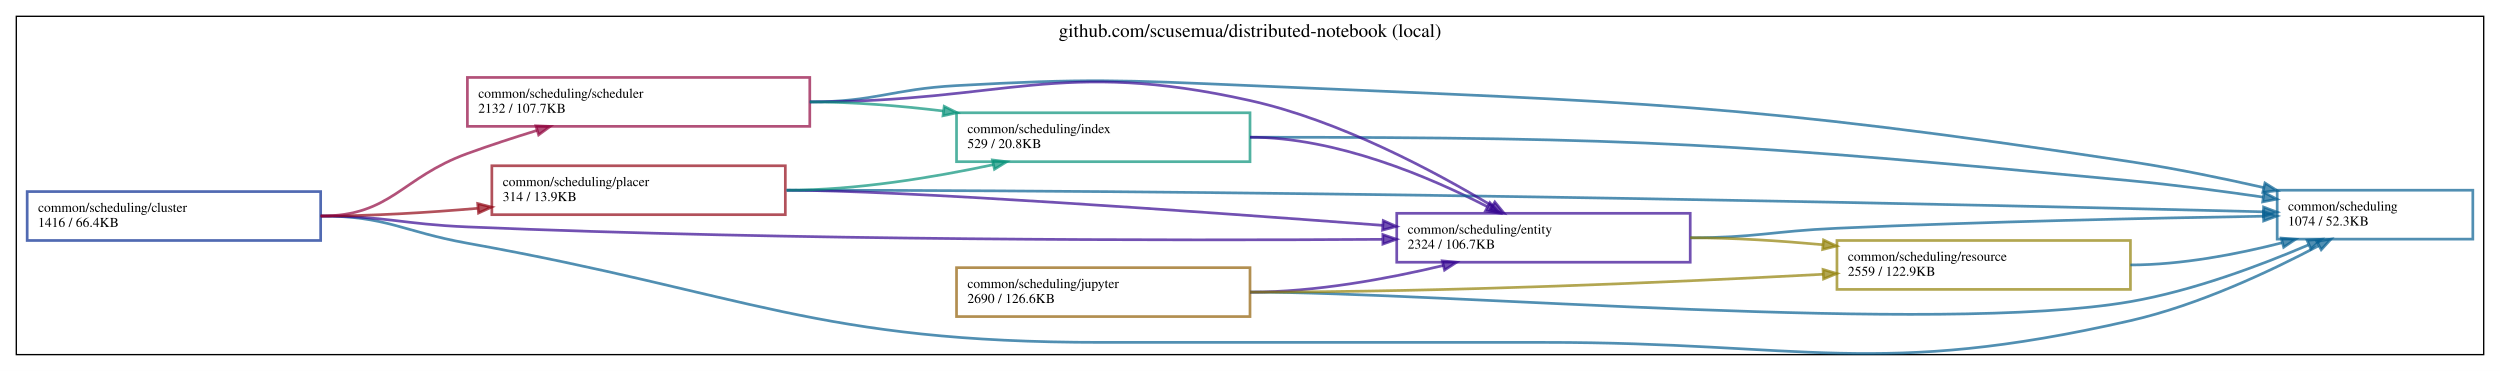
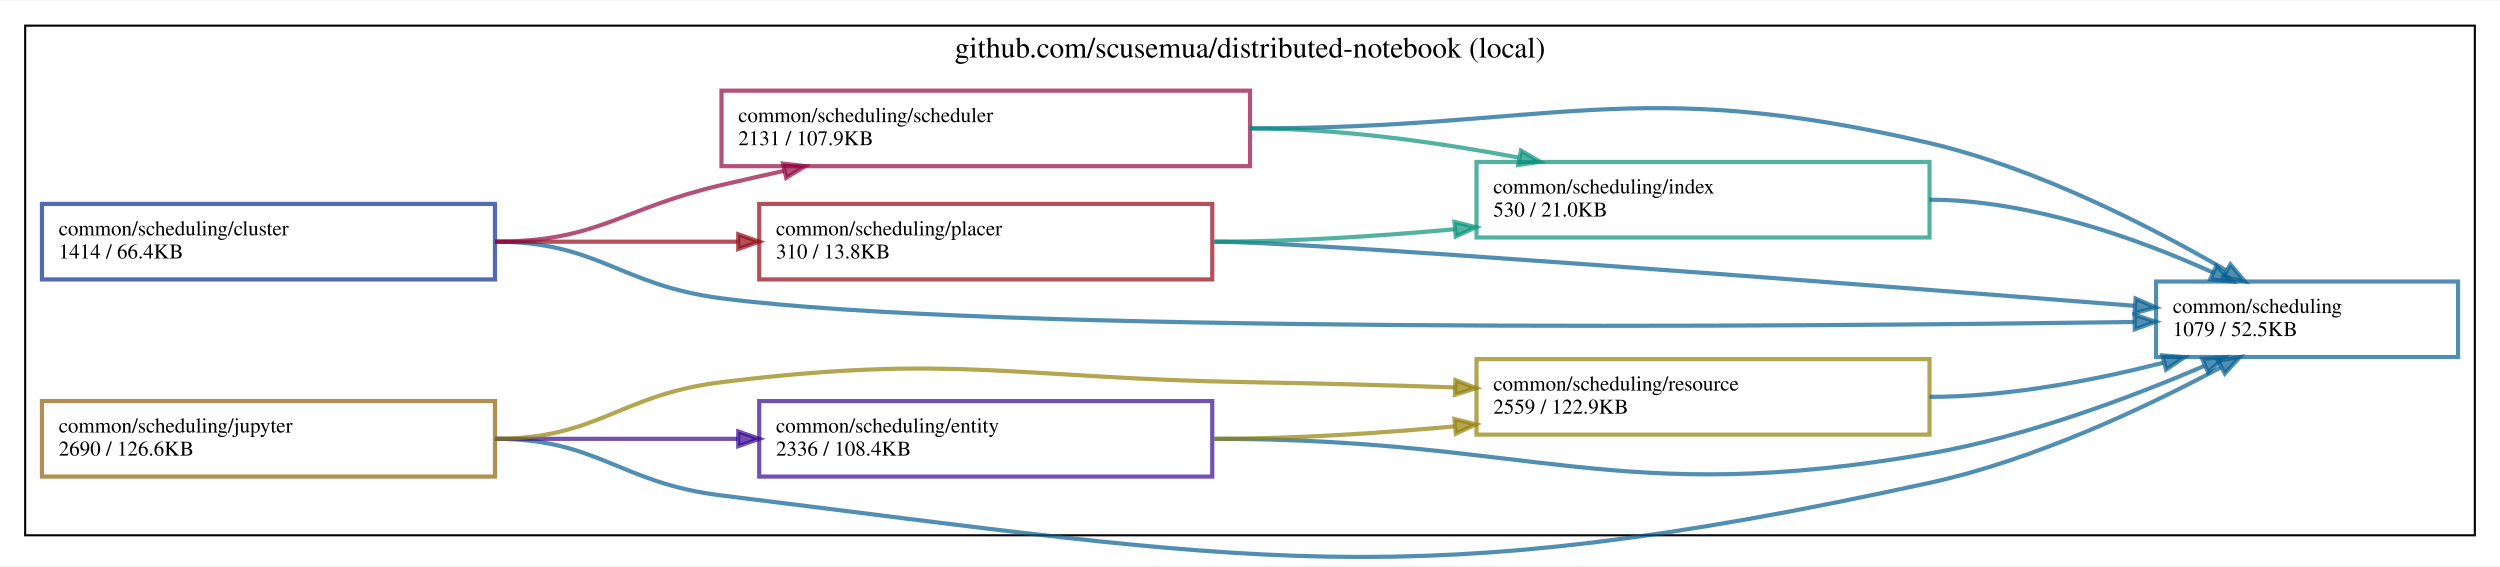
- <svg xmlns="http://www.w3.org/2000/svg" xmlns:xlink="http://www.w3.org/1999/xlink" width="1840pt" height="273pt" viewBox="0.00 0.00 1840.00 273.00">
-   <g id="graph0" class="graph" transform="scale(1 1) rotate(0) translate(4 269)">
-     <polygon fill="white" stroke="transparent" points="-4,4 -4,-269 1836,-269 1836,4 -4,4" />
+ <svg xmlns="http://www.w3.org/2000/svg" xmlns:xlink="http://www.w3.org/1999/xlink" width="1192pt" height="270pt" viewBox="0.00 0.00 1192.00 269.54">
+   <g id="graph0" class="graph" transform="scale(1 1) rotate(0) translate(4 265.54)">
+     <polygon fill="white" stroke="transparent" points="-4,4 -4,-265.54 1188,-265.54 1188,4 -4,4" />
    <g id="clust1" class="cluster">
      <g id="a_clust1">
        <a xlink:href="https://pkg.go.dev/github.com/scusemua/distributed-notebook@" xlink:title="github.com/scusemua/distributed-notebook (local)">
-           <polygon fill="none" stroke="black" points="8,-8 8,-257 1824,-257 1824,-8 8,-8" />
-           <text text-anchor="middle" x="916" y="-241.8" font-family="Times,serif" font-size="14.00">github.com/scusemua/distributed-notebook (local)</text>
+           <polygon fill="none" stroke="black" points="8,-10.54 8,-253.54 1176,-253.54 1176,-10.54 8,-10.54" />
+           <text text-anchor="middle" x="592" y="-238.34" font-family="Times,serif" font-size="14.00">github.com/scusemua/distributed-notebook (local)</text>
        </a>
      </g>
    </g>
    <g id="node1" class="node">
      <g id="a_node1">
        <a xlink:href="https://pkg.go.dev/github.com/scusemua/distributed-notebook/common/scheduling" xlink:title="github.com/scusemua/distributed-notebook/common/scheduling" target="_graphviz">
-           <polygon fill="none" stroke="#075f91" stroke-width="2" stroke-opacity="0.698" points="1816,-129 1672,-129 1672,-93 1816,-93 1816,-129" />
-           <text text-anchor="start" x="1680" y="-114" font-family="Times,serif" font-size="10.00">common/scheduling</text>
-           <text text-anchor="start" x="1680" y="-103" font-family="Times,serif" font-size="10.00">1074 / 52.3KB</text>
+           <polygon fill="none" stroke="#075f91" stroke-width="2" stroke-opacity="0.698" points="1168,-131.54 1024,-131.54 1024,-95.54 1168,-95.54 1168,-131.54" />
+           <text text-anchor="start" x="1032" y="-116.54" font-family="Times,serif" font-size="10.00">common/scheduling</text>
+           <text text-anchor="start" x="1032" y="-105.54" font-family="Times,serif" font-size="10.00">1079 / 52.5KB</text>
        </a>
      </g>
    </g>
    <g id="node2" class="node">
      <g id="a_node2">
        <a xlink:href="https://pkg.go.dev/github.com/scusemua/distributed-notebook/common/scheduling/cluster" xlink:title="github.com/scusemua/distributed-notebook/common/scheduling/cluster" target="_graphviz">
-           <polygon fill="none" stroke="#072a91" stroke-width="2" stroke-opacity="0.698" points="232,-128 16,-128 16,-92 232,-92 232,-128" />
-           <text text-anchor="start" x="24" y="-113" font-family="Times,serif" font-size="10.00">common/scheduling/cluster</text>
-           <text text-anchor="start" x="24" y="-102" font-family="Times,serif" font-size="10.00">1416 / 66.4KB</text>
+           <polygon fill="none" stroke="#072a91" stroke-width="2" stroke-opacity="0.698" points="232,-168.54 16,-168.54 16,-132.54 232,-132.54 232,-168.54" />
+           <text text-anchor="start" x="24" y="-153.54" font-family="Times,serif" font-size="10.00">common/scheduling/cluster</text>
+           <text text-anchor="start" x="24" y="-142.54" font-family="Times,serif" font-size="10.00">1414 / 66.4KB</text>
        </a>
      </g>
    </g>
    <g id="edge1" class="edge">
      <g id="a_edge1">
        <a xlink:title="github.com/scusemua/distributed-notebook/common/scheduling/cluster -&gt; github.com/scusemua/distributed-notebook/common/scheduling">
-           <path fill="none" stroke="#075f91" stroke-width="2" stroke-opacity="0.698" d="M232,-110C280.82,-110 291.96,-98.65 340,-90 546.75,-52.77 596.92,-17 807,-17 807,-17 807,-17 1133,-17 1324.69,-17 1377.1,9.58 1564,-33 1613.91,-44.37 1667.22,-69.47 1702.56,-88.14" />
-           <polygon fill="#075f91" fill-opacity="0.698" stroke="#075f91" stroke-width="2" stroke-opacity="0.698" points="1701.11,-91.34 1711.58,-92.98 1704.42,-85.17 1701.11,-91.34" />
+           <path fill="none" stroke="#075f91" stroke-width="2" stroke-opacity="0.698" d="M232,-150.54C281.48,-150.54 290.93,-129.91 340,-123.54 468.05,-106.91 846.12,-109.95 1013.58,-112.24" />
+           <polygon fill="#075f91" fill-opacity="0.698" stroke="#075f91" stroke-width="2" stroke-opacity="0.698" points="1013.77,-115.74 1023.82,-112.38 1013.87,-108.74 1013.77,-115.74" />
+         </a>
+       </g>
+     </g>
+     <g id="node6" class="node">
+       <g id="a_node6">
+         <a xlink:href="https://pkg.go.dev/github.com/scusemua/distributed-notebook/common/scheduling/placer" xlink:title="github.com/scusemua/distributed-notebook/common/scheduling/placer" target="_graphviz">
+           <polygon fill="none" stroke="#910714" stroke-width="2" stroke-opacity="0.698" points="574,-168.54 358,-168.54 358,-132.54 574,-132.54 574,-168.54" />
+           <text text-anchor="start" x="366" y="-153.54" font-family="Times,serif" font-size="10.00">common/scheduling/placer</text>
+           <text text-anchor="start" x="366" y="-142.54" font-family="Times,serif" font-size="10.00">310 / 13.8KB</text>
+         </a>
+       </g>
+     </g>
+     <g id="edge2" class="edge">
+       <g id="a_edge2">
+         <a xlink:title="github.com/scusemua/distributed-notebook/common/scheduling/cluster -&gt; github.com/scusemua/distributed-notebook/common/scheduling/placer">
+           <path fill="none" stroke="#910714" stroke-width="2" stroke-opacity="0.698" d="M232,-150.54C269.62,-150.54 310.66,-150.54 347.67,-150.54" />
+           <polygon fill="#910714" fill-opacity="0.698" stroke="#910714" stroke-width="2" stroke-opacity="0.698" points="347.99,-154.04 357.99,-150.54 347.99,-147.04 347.99,-154.04" />
+         </a>
+       </g>
+     </g>
+     <g id="node8" class="node">
+       <g id="a_node8">
+         <a xlink:href="https://pkg.go.dev/github.com/scusemua/distributed-notebook/common/scheduling/scheduler" xlink:title="github.com/scusemua/distributed-notebook/common/scheduling/scheduler" target="_graphviz">
+           <polygon fill="none" stroke="#91073f" stroke-width="2" stroke-opacity="0.698" points="592,-222.54 340,-222.54 340,-186.54 592,-186.54 592,-222.54" />
+           <text text-anchor="start" x="348" y="-207.54" font-family="Times,serif" font-size="10.00">common/scheduling/scheduler</text>
+           <text text-anchor="start" x="348" y="-196.54" font-family="Times,serif" font-size="10.00">2131 / 107.9KB</text>
+         </a>
+       </g>
+     </g>
+     <g id="edge3" class="edge">
+       <g id="a_edge3">
+         <a xlink:title="github.com/scusemua/distributed-notebook/common/scheduling/cluster -&gt; github.com/scusemua/distributed-notebook/common/scheduling/scheduler">
+           <path fill="none" stroke="#91073f" stroke-width="2" stroke-opacity="0.698" d="M232,-150.54C281.48,-150.54 291.81,-166.32 340,-177.54 349.65,-179.79 359.73,-182.07 369.81,-184.31" />
+           <polygon fill="#91073f" fill-opacity="0.698" stroke="#91073f" stroke-width="2" stroke-opacity="0.698" points="369.34,-187.79 379.86,-186.53 370.85,-180.96 369.34,-187.79" />
        </a>
      </g>
    </g>
    <g id="node3" class="node">
      <g id="a_node3">
        <a xlink:href="https://pkg.go.dev/github.com/scusemua/distributed-notebook/common/scheduling/entity" xlink:title="github.com/scusemua/distributed-notebook/common/scheduling/entity" target="_graphviz">
-           <polygon fill="none" stroke="#360791" stroke-width="2" stroke-opacity="0.698" points="1240,-112 1024,-112 1024,-76 1240,-76 1240,-112" />
-           <text text-anchor="start" x="1032" y="-97" font-family="Times,serif" font-size="10.00">common/scheduling/entity</text>
-           <text text-anchor="start" x="1032" y="-86" font-family="Times,serif" font-size="10.00">2324 / 106.7KB</text>
-         </a>
-       </g>
-     </g>
-     <g id="edge2" class="edge">
-       <g id="a_edge2">
-         <a xlink:title="github.com/scusemua/distributed-notebook/common/scheduling/cluster -&gt; github.com/scusemua/distributed-notebook/common/scheduling/entity">
-           <path fill="none" stroke="#360791" stroke-width="2" stroke-opacity="0.698" d="M232,-110C280.13,-110 291.91,-104.02 340,-102 578.92,-91.95 858.77,-91.87 1013.34,-92.85" />
-           <polygon fill="#360791" fill-opacity="0.698" stroke="#360791" stroke-width="2" stroke-opacity="0.698" points="1013.77,-96.35 1023.79,-92.92 1013.82,-89.35 1013.77,-96.35" />
-         </a>
-       </g>
-     </g>
-     <g id="node6" class="node">
-       <g id="a_node6">
-         <a xlink:href="https://pkg.go.dev/github.com/scusemua/distributed-notebook/common/scheduling/placer" xlink:title="github.com/scusemua/distributed-notebook/common/scheduling/placer" target="_graphviz">
-           <polygon fill="none" stroke="#910714" stroke-width="2" stroke-opacity="0.698" points="574,-147 358,-147 358,-111 574,-111 574,-147" />
-           <text text-anchor="start" x="366" y="-132" font-family="Times,serif" font-size="10.00">common/scheduling/placer</text>
-           <text text-anchor="start" x="366" y="-121" font-family="Times,serif" font-size="10.00">314 / 13.9KB</text>
-         </a>
-       </g>
-     </g>
-     <g id="edge3" class="edge">
-       <g id="a_edge3">
-         <a xlink:title="github.com/scusemua/distributed-notebook/common/scheduling/cluster -&gt; github.com/scusemua/distributed-notebook/common/scheduling/placer">
-           <path fill="none" stroke="#910714" stroke-width="2" stroke-opacity="0.698" d="M232,-110C269.65,-110 310.62,-112.5 347.55,-115.68" />
-           <polygon fill="#910714" fill-opacity="0.698" stroke="#910714" stroke-width="2" stroke-opacity="0.698" points="347.58,-119.19 357.85,-116.59 348.2,-112.22 347.58,-119.19" />
-         </a>
-       </g>
-     </g>
-     <g id="node8" class="node">
-       <g id="a_node8">
-         <a xlink:href="https://pkg.go.dev/github.com/scusemua/distributed-notebook/common/scheduling/scheduler" xlink:title="github.com/scusemua/distributed-notebook/common/scheduling/scheduler" target="_graphviz">
-           <polygon fill="none" stroke="#91073f" stroke-width="2" stroke-opacity="0.698" points="592,-212 340,-212 340,-176 592,-176 592,-212" />
-           <text text-anchor="start" x="348" y="-197" font-family="Times,serif" font-size="10.00">common/scheduling/scheduler</text>
-           <text text-anchor="start" x="348" y="-186" font-family="Times,serif" font-size="10.00">2132 / 107.7KB</text>
+           <polygon fill="none" stroke="#360791" stroke-width="2" stroke-opacity="0.698" points="574,-74.54 358,-74.54 358,-38.54 574,-38.54 574,-74.54" />
+           <text text-anchor="start" x="366" y="-59.54" font-family="Times,serif" font-size="10.00">common/scheduling/entity</text>
+           <text text-anchor="start" x="366" y="-48.54" font-family="Times,serif" font-size="10.00">2336 / 108.4KB</text>
        </a>
      </g>
    </g>
    <g id="edge4" class="edge">
      <g id="a_edge4">
-         <a xlink:title="github.com/scusemua/distributed-notebook/common/scheduling/cluster -&gt; github.com/scusemua/distributed-notebook/common/scheduling/scheduler">
-           <path fill="none" stroke="#91073f" stroke-width="2" stroke-opacity="0.698" d="M232,-110C284.17,-110 290.97,-138.16 340,-156 356.39,-161.96 374.22,-167.77 391.13,-172.98" />
-           <polygon fill="#91073f" fill-opacity="0.698" stroke="#91073f" stroke-width="2" stroke-opacity="0.698" points="390.39,-176.41 400.97,-175.98 392.43,-169.72 390.39,-176.41" />
-         </a>
-       </g>
-     </g>
-     <g id="edge5" class="edge">
-       <g id="a_edge5">
        <a xlink:title="github.com/scusemua/distributed-notebook/common/scheduling/entity -&gt; github.com/scusemua/distributed-notebook/common/scheduling">
-           <path fill="none" stroke="#075f91" stroke-width="2" stroke-opacity="0.698" d="M1240,-94C1288.1,-94 1299.95,-98.84 1348,-101 1456.38,-105.88 1581.6,-108.55 1661.49,-109.87" />
-           <polygon fill="#075f91" fill-opacity="0.698" stroke="#075f91" stroke-width="2" stroke-opacity="0.698" points="1661.92,-113.38 1671.97,-110.04 1662.03,-106.38 1661.92,-113.38" />
+           <path fill="none" stroke="#075f91" stroke-width="2" stroke-opacity="0.698" d="M575,-56.54C726.59,-56.54 766.64,-23.64 916,-49.54 961.92,-57.5 1011.65,-76.16 1047.01,-91.28" />
+           <polygon fill="#075f91" fill-opacity="0.698" stroke="#075f91" stroke-width="2" stroke-opacity="0.698" points="1046.02,-94.67 1056.59,-95.44 1048.81,-88.25 1046.02,-94.67" />
        </a>
      </g>
    </g>
    <g id="node7" class="node">
      <g id="a_node7">
        <a xlink:href="https://pkg.go.dev/github.com/scusemua/distributed-notebook/common/scheduling/resource" xlink:title="github.com/scusemua/distributed-notebook/common/scheduling/resource" target="_graphviz">
-           <polygon fill="none" stroke="#918007" stroke-width="2" stroke-opacity="0.698" points="1564,-92 1348,-92 1348,-56 1564,-56 1564,-92" />
-           <text text-anchor="start" x="1356" y="-77" font-family="Times,serif" font-size="10.00">common/scheduling/resource</text>
-           <text text-anchor="start" x="1356" y="-66" font-family="Times,serif" font-size="10.00">2559 / 122.9KB</text>
+           <polygon fill="none" stroke="#918007" stroke-width="2" stroke-opacity="0.698" points="916,-94.54 700,-94.54 700,-58.54 916,-58.54 916,-94.54" />
+           <text text-anchor="start" x="708" y="-79.54" font-family="Times,serif" font-size="10.00">common/scheduling/resource</text>
+           <text text-anchor="start" x="708" y="-68.54" font-family="Times,serif" font-size="10.00">2559 / 122.9KB</text>
        </a>
      </g>
    </g>
-     <g id="edge6" class="edge">
-       <g id="a_edge6">
+     <g id="edge5" class="edge">
+       <g id="a_edge5">
        <a xlink:title="github.com/scusemua/distributed-notebook/common/scheduling/entity -&gt; github.com/scusemua/distributed-notebook/common/scheduling/resource">
-           <path fill="none" stroke="#918007" stroke-width="2" stroke-opacity="0.698" d="M1240,-94C1271.71,-94 1305.94,-91.82 1337.57,-88.89" />
-           <polygon fill="#918007" fill-opacity="0.698" stroke="#918007" stroke-width="2" stroke-opacity="0.698" points="1338.11,-92.36 1347.73,-87.92 1337.45,-85.39 1338.11,-92.36" />
+           <path fill="none" stroke="#918007" stroke-width="2" stroke-opacity="0.698" d="M575,-56.54C612.32,-56.54 652.9,-59.14 689.53,-62.47" />
+           <polygon fill="#918007" fill-opacity="0.698" stroke="#918007" stroke-width="2" stroke-opacity="0.698" points="689.46,-65.98 699.75,-63.42 690.12,-59.01 689.46,-65.98" />
        </a>
      </g>
    </g>
    <g id="node4" class="node">
      <g id="a_node4">
        <a xlink:href="https://pkg.go.dev/github.com/scusemua/distributed-notebook/common/scheduling/index" xlink:title="github.com/scusemua/distributed-notebook/common/scheduling/index" target="_graphviz">
-           <polygon fill="none" stroke="#079179" stroke-width="2" stroke-opacity="0.698" points="916,-186 700,-186 700,-150 916,-150 916,-186" />
-           <text text-anchor="start" x="708" y="-171" font-family="Times,serif" font-size="10.00">common/scheduling/index</text>
-           <text text-anchor="start" x="708" y="-160" font-family="Times,serif" font-size="10.00">529 / 20.8KB</text>
+           <polygon fill="none" stroke="#079179" stroke-width="2" stroke-opacity="0.698" points="916,-188.54 700,-188.54 700,-152.54 916,-152.54 916,-188.54" />
+           <text text-anchor="start" x="708" y="-173.54" font-family="Times,serif" font-size="10.00">common/scheduling/index</text>
+           <text text-anchor="start" x="708" y="-162.54" font-family="Times,serif" font-size="10.00">530 / 21.0KB</text>
        </a>
      </g>
    </g>
-     <g id="edge7" class="edge">
-       <g id="a_edge7">
+     <g id="edge6" class="edge">
+       <g id="a_edge6">
        <a xlink:title="github.com/scusemua/distributed-notebook/common/scheduling/index -&gt; github.com/scusemua/distributed-notebook/common/scheduling">
-           <path fill="none" stroke="#075f91" stroke-width="2" stroke-opacity="0.698" d="M916,-168C1204.35,-168 1276.92,-163.08 1564,-136 1596,-132.98 1631.04,-128.38 1661.58,-123.94" />
-           <polygon fill="#075f91" fill-opacity="0.698" stroke="#075f91" stroke-width="2" stroke-opacity="0.698" points="1662.36,-127.36 1671.75,-122.44 1661.34,-120.43 1662.36,-127.36" />
-         </a>
-       </g>
-     </g>
-     <g id="edge8" class="edge">
-       <g id="a_edge8">
-         <a xlink:title="github.com/scusemua/distributed-notebook/common/scheduling/index -&gt; github.com/scusemua/distributed-notebook/common/scheduling/entity">
-           <path fill="none" stroke="#360791" stroke-width="2" stroke-opacity="0.698" d="M916,-168C979.67,-168 1048.46,-138.62 1090.64,-116.89" />
-           <polygon fill="#360791" fill-opacity="0.698" stroke="#360791" stroke-width="2" stroke-opacity="0.698" points="1092.52,-119.85 1099.74,-112.1 1089.26,-113.66 1092.52,-119.85" />
+           <path fill="none" stroke="#075f91" stroke-width="2" stroke-opacity="0.698" d="M916,-170.54C963.9,-170.54 1015.76,-151.78 1051.27,-135.78" />
+           <polygon fill="#075f91" fill-opacity="0.698" stroke="#075f91" stroke-width="2" stroke-opacity="0.698" points="1052.77,-138.94 1060.38,-131.57 1049.83,-132.59 1052.77,-138.94" />
        </a>
      </g>
    </g>
    <g id="node5" class="node">
      <g id="a_node5">
        <a xlink:href="https://pkg.go.dev/github.com/scusemua/distributed-notebook/common/scheduling/jupyter" xlink:title="github.com/scusemua/distributed-notebook/common/scheduling/jupyter" target="_graphviz">
-           <polygon fill="none" stroke="#915f07" stroke-width="2" stroke-opacity="0.698" points="916,-72 700,-72 700,-36 916,-36 916,-72" />
-           <text text-anchor="start" x="708" y="-57" font-family="Times,serif" font-size="10.00">common/scheduling/jupyter</text>
-           <text text-anchor="start" x="708" y="-46" font-family="Times,serif" font-size="10.00">2690 / 126.6KB</text>
+           <polygon fill="none" stroke="#915f07" stroke-width="2" stroke-opacity="0.698" points="232,-74.54 16,-74.54 16,-38.54 232,-38.54 232,-74.54" />
+           <text text-anchor="start" x="24" y="-59.54" font-family="Times,serif" font-size="10.00">common/scheduling/jupyter</text>
+           <text text-anchor="start" x="24" y="-48.54" font-family="Times,serif" font-size="10.00">2690 / 126.6KB</text>
+         </a>
+       </g>
+     </g>
+     <g id="edge7" class="edge">
+       <g id="a_edge7">
+         <a xlink:title="github.com/scusemua/distributed-notebook/common/scheduling/jupyter -&gt; github.com/scusemua/distributed-notebook/common/scheduling">
+           <path fill="none" stroke="#075f91" stroke-width="2" stroke-opacity="0.698" d="M232,-56.54C281.48,-56.54 290.89,-35.58 340,-29.54 594.1,1.74 665.87,19.01 916,-35.54 966.17,-46.48 1019.63,-71.78 1054.93,-90.62" />
+           <polygon fill="#075f91" fill-opacity="0.698" stroke="#075f91" stroke-width="2" stroke-opacity="0.698" points="1053.48,-93.81 1063.94,-95.5 1056.81,-87.66 1053.48,-93.81" />
+         </a>
+       </g>
+     </g>
+     <g id="edge8" class="edge">
+       <g id="a_edge8">
+         <a xlink:title="github.com/scusemua/distributed-notebook/common/scheduling/jupyter -&gt; github.com/scusemua/distributed-notebook/common/scheduling/entity">
+           <path fill="none" stroke="#360791" stroke-width="2" stroke-opacity="0.698" d="M232,-56.54C269.62,-56.54 310.66,-56.54 347.67,-56.54" />
+           <polygon fill="#360791" fill-opacity="0.698" stroke="#360791" stroke-width="2" stroke-opacity="0.698" points="347.99,-60.04 357.99,-56.54 347.99,-53.04 347.99,-60.04" />
        </a>
      </g>
    </g>
    <g id="edge9" class="edge">
      <g id="a_edge9">
-         <a xlink:title="github.com/scusemua/distributed-notebook/common/scheduling/jupyter -&gt; github.com/scusemua/distributed-notebook/common/scheduling">
-           <path fill="none" stroke="#075f91" stroke-width="2" stroke-opacity="0.698" d="M916,-54C1060.01,-54 1422.11,-22.4 1564,-47 1609.92,-54.96 1659.65,-73.62 1695.01,-88.74" />
-           <polygon fill="#075f91" fill-opacity="0.698" stroke="#075f91" stroke-width="2" stroke-opacity="0.698" points="1694.02,-92.13 1704.59,-92.9 1696.81,-85.71 1694.02,-92.13" />
+         <a xlink:title="github.com/scusemua/distributed-notebook/common/scheduling/jupyter -&gt; github.com/scusemua/distributed-notebook/common/scheduling/resource">
+           <path fill="none" stroke="#918007" stroke-width="2" stroke-opacity="0.698" d="M232,-56.54C281.48,-56.54 290.89,-77.49 340,-83.54 451.16,-97.22 480.01,-85.36 592,-83.54 623.67,-83.02 657.96,-82.08 689.65,-81.05" />
+           <polygon fill="#918007" fill-opacity="0.698" stroke="#918007" stroke-width="2" stroke-opacity="0.698" points="689.96,-84.54 699.84,-80.72 689.73,-77.55 689.96,-84.54" />
        </a>
      </g>
    </g>
    <g id="edge10" class="edge">
      <g id="a_edge10">
-         <a xlink:title="github.com/scusemua/distributed-notebook/common/scheduling/jupyter -&gt; github.com/scusemua/distributed-notebook/common/scheduling/entity">
-           <path fill="none" stroke="#360791" stroke-width="2" stroke-opacity="0.698" d="M916,-54C963.98,-54 1016.98,-63.75 1058.35,-73.62" />
-           <polygon fill="#360791" fill-opacity="0.698" stroke="#360791" stroke-width="2" stroke-opacity="0.698" points="1057.53,-77.02 1068.07,-75.99 1059.18,-70.22 1057.53,-77.02" />
+         <a xlink:title="github.com/scusemua/distributed-notebook/common/scheduling/placer -&gt; github.com/scusemua/distributed-notebook/common/scheduling">
+           <path fill="none" stroke="#075f91" stroke-width="2" stroke-opacity="0.698" d="M575,-150.54C617.56,-150.54 878.31,-130.56 1013.64,-119.97" />
+           <polygon fill="#075f91" fill-opacity="0.698" stroke="#075f91" stroke-width="2" stroke-opacity="0.698" points="1014.26,-123.43 1023.96,-119.16 1013.71,-116.45 1014.26,-123.43" />
        </a>
      </g>
    </g>
    <g id="edge11" class="edge">
      <g id="a_edge11">
-         <a xlink:title="github.com/scusemua/distributed-notebook/common/scheduling/jupyter -&gt; github.com/scusemua/distributed-notebook/common/scheduling/resource">
-           <path fill="none" stroke="#918007" stroke-width="2" stroke-opacity="0.698" d="M916,-54C1061.4,-54 1228.72,-61.36 1337.87,-67.15" />
-           <polygon fill="#918007" fill-opacity="0.698" stroke="#918007" stroke-width="2" stroke-opacity="0.698" points="1337.75,-70.65 1347.92,-67.69 1338.12,-63.66 1337.75,-70.65" />
+         <a xlink:title="github.com/scusemua/distributed-notebook/common/scheduling/placer -&gt; github.com/scusemua/distributed-notebook/common/scheduling/index">
+           <path fill="none" stroke="#079179" stroke-width="2" stroke-opacity="0.698" d="M575,-150.54C612.32,-150.54 652.9,-153.14 689.53,-156.47" />
+           <polygon fill="#079179" fill-opacity="0.698" stroke="#079179" stroke-width="2" stroke-opacity="0.698" points="689.46,-159.98 699.75,-157.42 690.12,-153.01 689.46,-159.98" />
        </a>
      </g>
    </g>
    <g id="edge12" class="edge">
      <g id="a_edge12">
-         <a xlink:title="github.com/scusemua/distributed-notebook/common/scheduling/placer -&gt; github.com/scusemua/distributed-notebook/common/scheduling">
-           <path fill="none" stroke="#075f91" stroke-width="2" stroke-opacity="0.698" d="M575,-129C983.23,-129 1471.63,-117.87 1661.72,-113.11" />
-           <polygon fill="#075f91" fill-opacity="0.698" stroke="#075f91" stroke-width="2" stroke-opacity="0.698" points="1661.99,-116.61 1671.9,-112.86 1661.82,-109.61 1661.99,-116.61" />
+         <a xlink:title="github.com/scusemua/distributed-notebook/common/scheduling/resource -&gt; github.com/scusemua/distributed-notebook/common/scheduling">
+           <path fill="none" stroke="#075f91" stroke-width="2" stroke-opacity="0.698" d="M916,-76.54C953.39,-76.54 994.27,-84.38 1027.52,-92.84" />
+           <polygon fill="#075f91" fill-opacity="0.698" stroke="#075f91" stroke-width="2" stroke-opacity="0.698" points="1027.02,-96.32 1037.58,-95.47 1028.79,-89.55 1027.02,-96.32" />
        </a>
      </g>
    </g>
    <g id="edge13" class="edge">
      <g id="a_edge13">
-         <a xlink:title="github.com/scusemua/distributed-notebook/common/scheduling/placer -&gt; github.com/scusemua/distributed-notebook/common/scheduling/entity">
-           <path fill="none" stroke="#360791" stroke-width="2" stroke-opacity="0.698" d="M575,-129C657.39,-129 876.35,-113.5 1013.63,-103.13" />
-           <polygon fill="#360791" fill-opacity="0.698" stroke="#360791" stroke-width="2" stroke-opacity="0.698" points="1014.07,-106.61 1023.78,-102.36 1013.54,-99.63 1014.07,-106.61" />
+         <a xlink:title="github.com/scusemua/distributed-notebook/common/scheduling/scheduler -&gt; github.com/scusemua/distributed-notebook/common/scheduling">
+           <path fill="none" stroke="#075f91" stroke-width="2" stroke-opacity="0.698" d="M592,-204.54C736.03,-204.54 775.77,-230.4 916,-197.54 967.7,-185.43 1022.27,-157.28 1057.37,-136.91" />
+           <polygon fill="#075f91" fill-opacity="0.698" stroke="#075f91" stroke-width="2" stroke-opacity="0.698" points="1059.46,-139.74 1066.3,-131.65 1055.91,-133.71 1059.46,-139.74" />
        </a>
      </g>
    </g>
    <g id="edge14" class="edge">
      <g id="a_edge14">
-         <a xlink:title="github.com/scusemua/distributed-notebook/common/scheduling/placer -&gt; github.com/scusemua/distributed-notebook/common/scheduling/index">
-           <path fill="none" stroke="#079179" stroke-width="2" stroke-opacity="0.698" d="M575,-129C626.07,-129 682.6,-138.3 727.07,-147.82" />
-           <polygon fill="#079179" fill-opacity="0.698" stroke="#079179" stroke-width="2" stroke-opacity="0.698" points="726.43,-151.27 736.95,-149.98 727.93,-144.43 726.43,-151.27" />
-         </a>
-       </g>
-     </g>
-     <g id="edge15" class="edge">
-       <g id="a_edge15">
-         <a xlink:title="github.com/scusemua/distributed-notebook/common/scheduling/resource -&gt; github.com/scusemua/distributed-notebook/common/scheduling">
-           <path fill="none" stroke="#075f91" stroke-width="2" stroke-opacity="0.698" d="M1564,-74C1601.39,-74 1642.27,-81.84 1675.52,-90.3" />
-           <polygon fill="#075f91" fill-opacity="0.698" stroke="#075f91" stroke-width="2" stroke-opacity="0.698" points="1675.02,-93.78 1685.58,-92.93 1676.79,-87.01 1675.02,-93.78" />
-         </a>
-       </g>
-     </g>
-     <g id="edge16" class="edge">
-       <g id="a_edge16">
-         <a xlink:title="github.com/scusemua/distributed-notebook/common/scheduling/scheduler -&gt; github.com/scusemua/distributed-notebook/common/scheduling">
-           <path fill="none" stroke="#075f91" stroke-width="2" stroke-opacity="0.698" d="M592,-194C640.3,-194 651.78,-203.33 700,-206 795.85,-211.31 820.09,-210.14 916,-206 1204.8,-193.54 1278.19,-193.3 1564,-150 1596.35,-145.1 1631.6,-137.84 1662.2,-130.91" />
-           <polygon fill="#075f91" fill-opacity="0.698" stroke="#075f91" stroke-width="2" stroke-opacity="0.698" points="1663,-134.32 1671.96,-128.67 1661.44,-127.49 1663,-134.32" />
-         </a>
-       </g>
-     </g>
-     <g id="edge17" class="edge">
-       <g id="a_edge17">
-         <a xlink:title="github.com/scusemua/distributed-notebook/common/scheduling/scheduler -&gt; github.com/scusemua/distributed-notebook/common/scheduling/entity">
-           <path fill="none" stroke="#360791" stroke-width="2" stroke-opacity="0.698" d="M592,-194C736,-194 775.46,-226.37 916,-195 982.56,-180.15 1052.84,-142.34 1094.26,-117.43" />
-           <polygon fill="#360791" fill-opacity="0.698" stroke="#360791" stroke-width="2" stroke-opacity="0.698" points="1096.18,-120.36 1102.9,-112.17 1092.54,-114.38 1096.18,-120.36" />
-         </a>
-       </g>
-     </g>
-     <g id="edge18" class="edge">
-       <g id="a_edge18">
        <a xlink:title="github.com/scusemua/distributed-notebook/common/scheduling/scheduler -&gt; github.com/scusemua/distributed-notebook/common/scheduling/index">
-           <path fill="none" stroke="#079179" stroke-width="2" stroke-opacity="0.698" d="M592,-194C623.98,-194 658.43,-191.13 690.2,-187.3" />
-           <polygon fill="#079179" fill-opacity="0.698" stroke="#079179" stroke-width="2" stroke-opacity="0.698" points="690.92,-190.74 700.41,-186.02 690.05,-183.79 690.92,-190.74" />
+           <path fill="none" stroke="#079179" stroke-width="2" stroke-opacity="0.698" d="M592,-204.54C634.5,-204.54 681.14,-197.98 720.09,-190.62" />
+           <polygon fill="#079179" fill-opacity="0.698" stroke="#079179" stroke-width="2" stroke-opacity="0.698" points="721.19,-193.97 730.34,-188.63 719.86,-187.1 721.19,-193.97" />
        </a>
      </g>
    </g>
  </g>
</svg>
